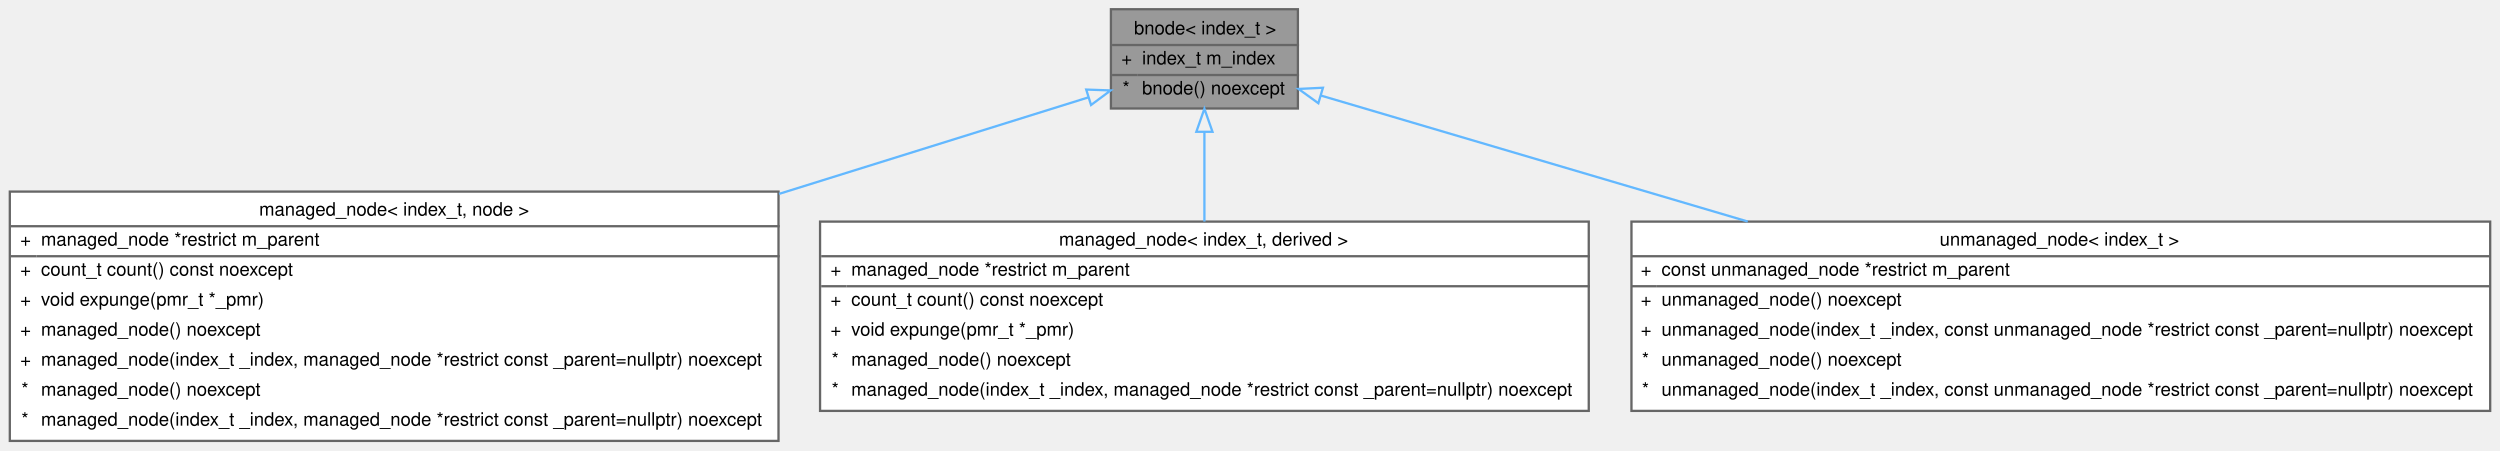
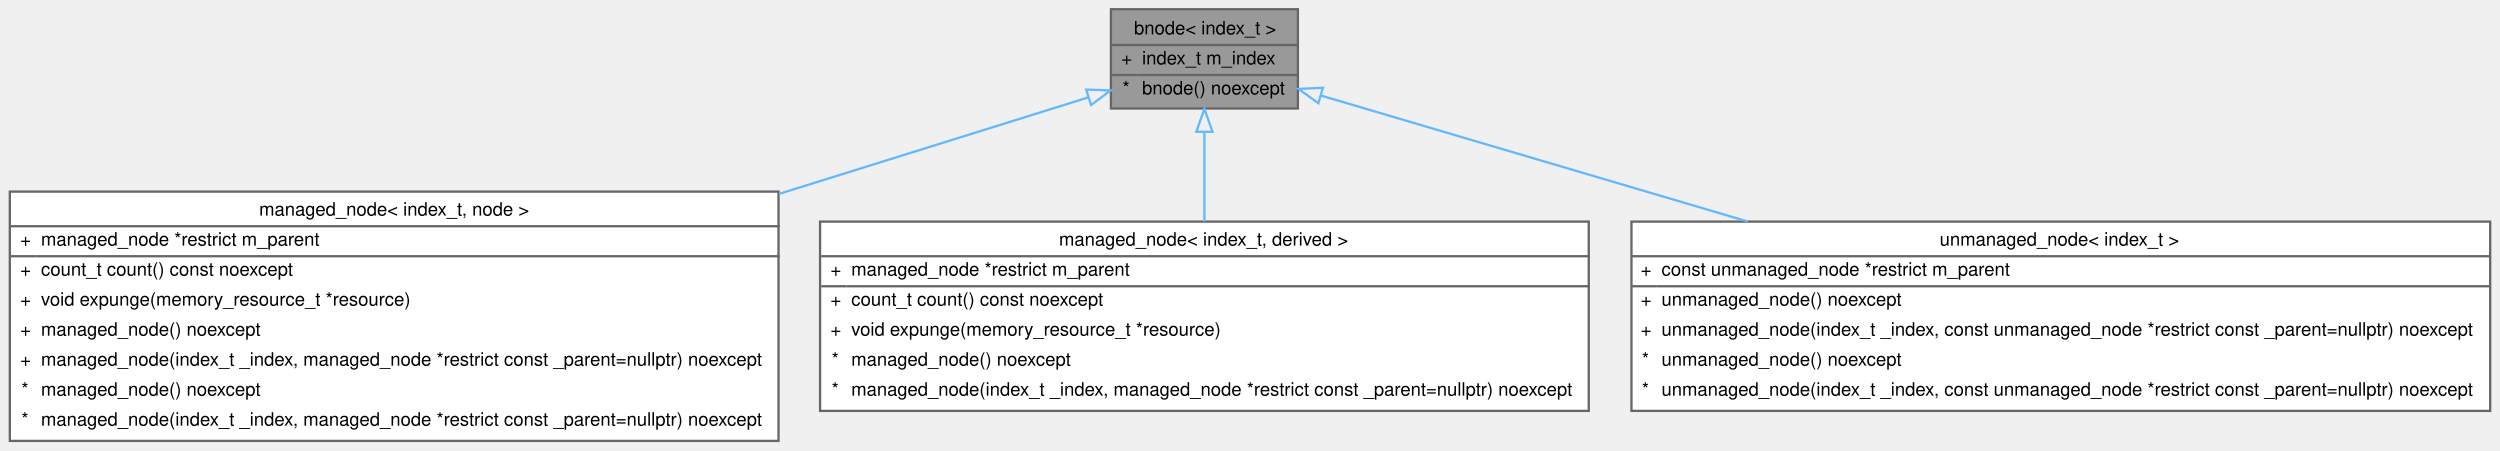
<svg xmlns="http://www.w3.org/2000/svg" xmlns:xlink="http://www.w3.org/1999/xlink" width="1083pt" height="195pt" viewBox="0.00 0.00 1082.50 195.00">
  <g id="graph0" class="graph" transform="scale(1 1) rotate(0) translate(4 191)">
    <g id="Node000001" class="node">
      <g id="a_Node000001">
        <a xlink:title="Base class for pathfinding nodes.">
          <polygon fill="#999999" stroke="transparent" points="558,-187 477,-187 477,-144 558,-144 558,-187" />
          <text text-anchor="start" x="487" y="-176.1" font-family="Helvetica,sans-Serif" font-size="8.00">bnode&lt; index_t &gt;</text>
          <text text-anchor="start" x="481.5" y="-163.1" font-family="Helvetica,sans-Serif" font-size="8.00">+</text>
          <text text-anchor="start" x="490.5" y="-163.1" font-family="Helvetica,sans-Serif" font-size="8.00">index_t m_index</text>
          <text text-anchor="start" x="482" y="-150.1" font-family="Helvetica,sans-Serif" font-size="8.00">*</text>
          <text text-anchor="start" x="490.5" y="-150.1" font-family="Helvetica,sans-Serif" font-size="8.00">bnode() noexcept</text>
          <polygon fill="#666666" stroke="#666666" points="477.5,-171.5 477.5,-171.5 558.5,-171.5 558.5,-171.5 477.5,-171.5" />
          <polygon fill="#666666" stroke="#666666" points="477.5,-158.5 477.5,-158.5 488.5,-158.5 488.5,-158.5 477.5,-158.5" />
          <polygon fill="#666666" stroke="#666666" points="488.5,-158.5 488.5,-158.5 558.5,-158.5 558.5,-158.5 488.5,-158.5" />
          <polygon fill="none" stroke="#666666" points="477,-144 477,-187 558,-187 558,-144 477,-144" />
        </a>
      </g>
    </g>
    <g id="Node000002" class="node">
      <g id="a_Node000002">
        <a xlink:href="../../df/d64/structchdr_1_1solvers_1_1managed__node.html" target="_top" xlink:title=" ">
          <polygon fill="white" stroke="transparent" points="333,-108 0,-108 0,0 333,0 333,-108" />
          <text text-anchor="start" x="108" y="-97.6" font-family="Helvetica,sans-Serif" font-size="8.00">managed_node&lt; index_t, node &gt;</text>
          <text text-anchor="start" x="4.5" y="-84.6" font-family="Helvetica,sans-Serif" font-size="8.00">+</text>
          <text text-anchor="start" x="13.5" y="-84.6" font-family="Helvetica,sans-Serif" font-size="8.00">managed_node *restrict m_parent</text>
          <text text-anchor="start" x="4.5" y="-71.6" font-family="Helvetica,sans-Serif" font-size="8.00">+</text>
          <text text-anchor="start" x="13.5" y="-71.6" font-family="Helvetica,sans-Serif" font-size="8.00">count_t count() const noexcept</text>
          <text text-anchor="start" x="4.5" y="-58.6" font-family="Helvetica,sans-Serif" font-size="8.00">+</text>
-           <text text-anchor="start" x="13.5" y="-58.6" font-family="Helvetica,sans-Serif" font-size="8.00">void expunge(pmr_t *_pmr)</text>
+           <text text-anchor="start" x="13.5" y="-58.6" font-family="Helvetica,sans-Serif" font-size="8.00">void expunge(memory_resource_t *resource)</text>
          <text text-anchor="start" x="4.5" y="-45.6" font-family="Helvetica,sans-Serif" font-size="8.00">+</text>
          <text text-anchor="start" x="13.5" y="-45.6" font-family="Helvetica,sans-Serif" font-size="8.00">managed_node() noexcept</text>
          <text text-anchor="start" x="4.5" y="-32.6" font-family="Helvetica,sans-Serif" font-size="8.00">+</text>
          <text text-anchor="start" x="13.5" y="-32.6" font-family="Helvetica,sans-Serif" font-size="8.00">managed_node(index_t _index, managed_node *restrict const _parent=nullptr) noexcept</text>
          <text text-anchor="start" x="5" y="-19.6" font-family="Helvetica,sans-Serif" font-size="8.00">*</text>
          <text text-anchor="start" x="13.5" y="-19.6" font-family="Helvetica,sans-Serif" font-size="8.00">managed_node() noexcept</text>
          <text text-anchor="start" x="5" y="-6.6" font-family="Helvetica,sans-Serif" font-size="8.00">*</text>
          <text text-anchor="start" x="13.5" y="-6.6" font-family="Helvetica,sans-Serif" font-size="8.00">managed_node(index_t _index, managed_node *restrict const _parent=nullptr) noexcept</text>
          <polygon fill="#666666" stroke="#666666" points="0.5,-93 0.5,-93 333.5,-93 333.5,-93 0.5,-93" />
          <polygon fill="#666666" stroke="#666666" points="0.5,-80 0.5,-80 11.5,-80 11.5,-80 0.5,-80" />
          <polygon fill="#666666" stroke="#666666" points="11.5,-80 11.5,-80 333.5,-80 333.5,-80 11.5,-80" />
          <polygon fill="none" stroke="#666666" points="0,0 0,-108 333,-108 333,0 0,0" />
        </a>
      </g>
    </g>
    <g id="edge1_Node000001_Node000002" class="edge">
      <g id="a_edge1_Node000001_Node000002">
        <a xlink:title=" ">
          <path fill="none" stroke="#63b8ff" d="M467.28,-148.83C431.8,-137.76 382.06,-122.25 333.22,-107.01" />
          <polygon fill="none" stroke="#63b8ff" points="466.3,-152.2 476.89,-151.83 468.39,-145.51 466.3,-152.2" />
        </a>
      </g>
    </g>
    <g id="Node000003" class="node">
      <g id="a_Node000003">
        <a xlink:href="../../df/d64/structchdr_1_1solvers_1_1managed__node.html" target="_top" xlink:title="A hierarchical node in a pathfinding context, with a clean-up mechanism.">
          <polygon fill="white" stroke="transparent" points="684,-95 351,-95 351,-13 684,-13 684,-95" />
          <text text-anchor="start" x="454.5" y="-84.6" font-family="Helvetica,sans-Serif" font-size="8.00">managed_node&lt; index_t, derived &gt;</text>
          <text text-anchor="start" x="355.5" y="-71.6" font-family="Helvetica,sans-Serif" font-size="8.00">+</text>
          <text text-anchor="start" x="364.5" y="-71.6" font-family="Helvetica,sans-Serif" font-size="8.00">managed_node *restrict m_parent</text>
          <text text-anchor="start" x="355.5" y="-58.6" font-family="Helvetica,sans-Serif" font-size="8.00">+</text>
          <text text-anchor="start" x="364.5" y="-58.6" font-family="Helvetica,sans-Serif" font-size="8.00">count_t count() const noexcept</text>
          <text text-anchor="start" x="355.5" y="-45.6" font-family="Helvetica,sans-Serif" font-size="8.00">+</text>
-           <text text-anchor="start" x="364.5" y="-45.6" font-family="Helvetica,sans-Serif" font-size="8.00">void expunge(pmr_t *_pmr)</text>
+           <text text-anchor="start" x="364.5" y="-45.6" font-family="Helvetica,sans-Serif" font-size="8.00">void expunge(memory_resource_t *resource)</text>
          <text text-anchor="start" x="356" y="-32.6" font-family="Helvetica,sans-Serif" font-size="8.00">*</text>
          <text text-anchor="start" x="364.5" y="-32.6" font-family="Helvetica,sans-Serif" font-size="8.00">managed_node() noexcept</text>
          <text text-anchor="start" x="356" y="-19.6" font-family="Helvetica,sans-Serif" font-size="8.00">*</text>
          <text text-anchor="start" x="364.5" y="-19.6" font-family="Helvetica,sans-Serif" font-size="8.00">managed_node(index_t _index, managed_node *restrict const _parent=nullptr) noexcept</text>
          <polygon fill="#666666" stroke="#666666" points="351.5,-80 351.5,-80 684.5,-80 684.5,-80 351.5,-80" />
          <polygon fill="#666666" stroke="#666666" points="351.5,-67 351.5,-67 362.5,-67 362.5,-67 351.5,-67" />
          <polygon fill="#666666" stroke="#666666" points="362.5,-67 362.5,-67 684.5,-67 684.5,-67 362.5,-67" />
          <polygon fill="none" stroke="#666666" points="351,-13 351,-95 684,-95 684,-13 351,-13" />
        </a>
      </g>
    </g>
    <g id="edge2_Node000001_Node000003" class="edge">
      <g id="a_edge2_Node000001_Node000003">
        <a xlink:title=" ">
          <path fill="none" stroke="#63b8ff" d="M517.5,-133.9C517.5,-121.85 517.5,-107.85 517.5,-95.02" />
          <polygon fill="none" stroke="#63b8ff" points="514,-133.9 517.5,-143.9 521,-133.9 514,-133.9" />
        </a>
      </g>
    </g>
    <g id="Node000004" class="node">
      <g id="a_Node000004">
        <a xlink:href="../../d6/d3c/structchdr_1_1solvers_1_1unmanaged__node.html" target="_top" xlink:title="A hierarchical node in a pathfinding context, requires manual memory management.">
          <polygon fill="white" stroke="transparent" points="1074.5,-95 702.5,-95 702.5,-13 1074.5,-13 1074.5,-95" />
          <text text-anchor="start" x="836" y="-84.6" font-family="Helvetica,sans-Serif" font-size="8.00">unmanaged_node&lt; index_t &gt;</text>
          <text text-anchor="start" x="706.5" y="-71.6" font-family="Helvetica,sans-Serif" font-size="8.00">+</text>
          <text text-anchor="start" x="715.5" y="-71.6" font-family="Helvetica,sans-Serif" font-size="8.00">const unmanaged_node *restrict m_parent</text>
          <text text-anchor="start" x="706.5" y="-58.6" font-family="Helvetica,sans-Serif" font-size="8.00">+</text>
          <text text-anchor="start" x="715.5" y="-58.6" font-family="Helvetica,sans-Serif" font-size="8.00">unmanaged_node() noexcept</text>
          <text text-anchor="start" x="706.5" y="-45.6" font-family="Helvetica,sans-Serif" font-size="8.00">+</text>
          <text text-anchor="start" x="715.5" y="-45.6" font-family="Helvetica,sans-Serif" font-size="8.00">unmanaged_node(index_t _index, const unmanaged_node *restrict const _parent=nullptr) noexcept</text>
          <text text-anchor="start" x="707" y="-32.6" font-family="Helvetica,sans-Serif" font-size="8.00">*</text>
          <text text-anchor="start" x="715.5" y="-32.6" font-family="Helvetica,sans-Serif" font-size="8.00">unmanaged_node() noexcept</text>
          <text text-anchor="start" x="707" y="-19.6" font-family="Helvetica,sans-Serif" font-size="8.00">*</text>
          <text text-anchor="start" x="715.5" y="-19.6" font-family="Helvetica,sans-Serif" font-size="8.00">unmanaged_node(index_t _index, const unmanaged_node *restrict const _parent=nullptr) noexcept</text>
          <polygon fill="#666666" stroke="#666666" points="702.5,-80 702.5,-80 1074.5,-80 1074.5,-80 702.5,-80" />
          <polygon fill="#666666" stroke="#666666" points="702.5,-67 702.5,-67 713.5,-67 713.5,-67 702.5,-67" />
          <polygon fill="#666666" stroke="#666666" points="713.5,-67 713.5,-67 1074.5,-67 1074.5,-67 713.5,-67" />
          <polygon fill="none" stroke="#666666" points="702.5,-13 702.5,-95 1074.5,-95 1074.5,-13 702.5,-13" />
        </a>
      </g>
    </g>
    <g id="edge3_Node000001_Node000004" class="edge">
      <g id="a_edge3_Node000001_Node000004">
        <a xlink:title=" ">
          <path fill="none" stroke="#63b8ff" d="M567.98,-149.6C615.39,-135.61 688.47,-114.04 752.88,-95.03" />
          <polygon fill="none" stroke="#63b8ff" points="566.86,-146.28 558.26,-152.47 568.85,-152.99 566.86,-146.28" />
        </a>
      </g>
    </g>
  </g>
</svg>
